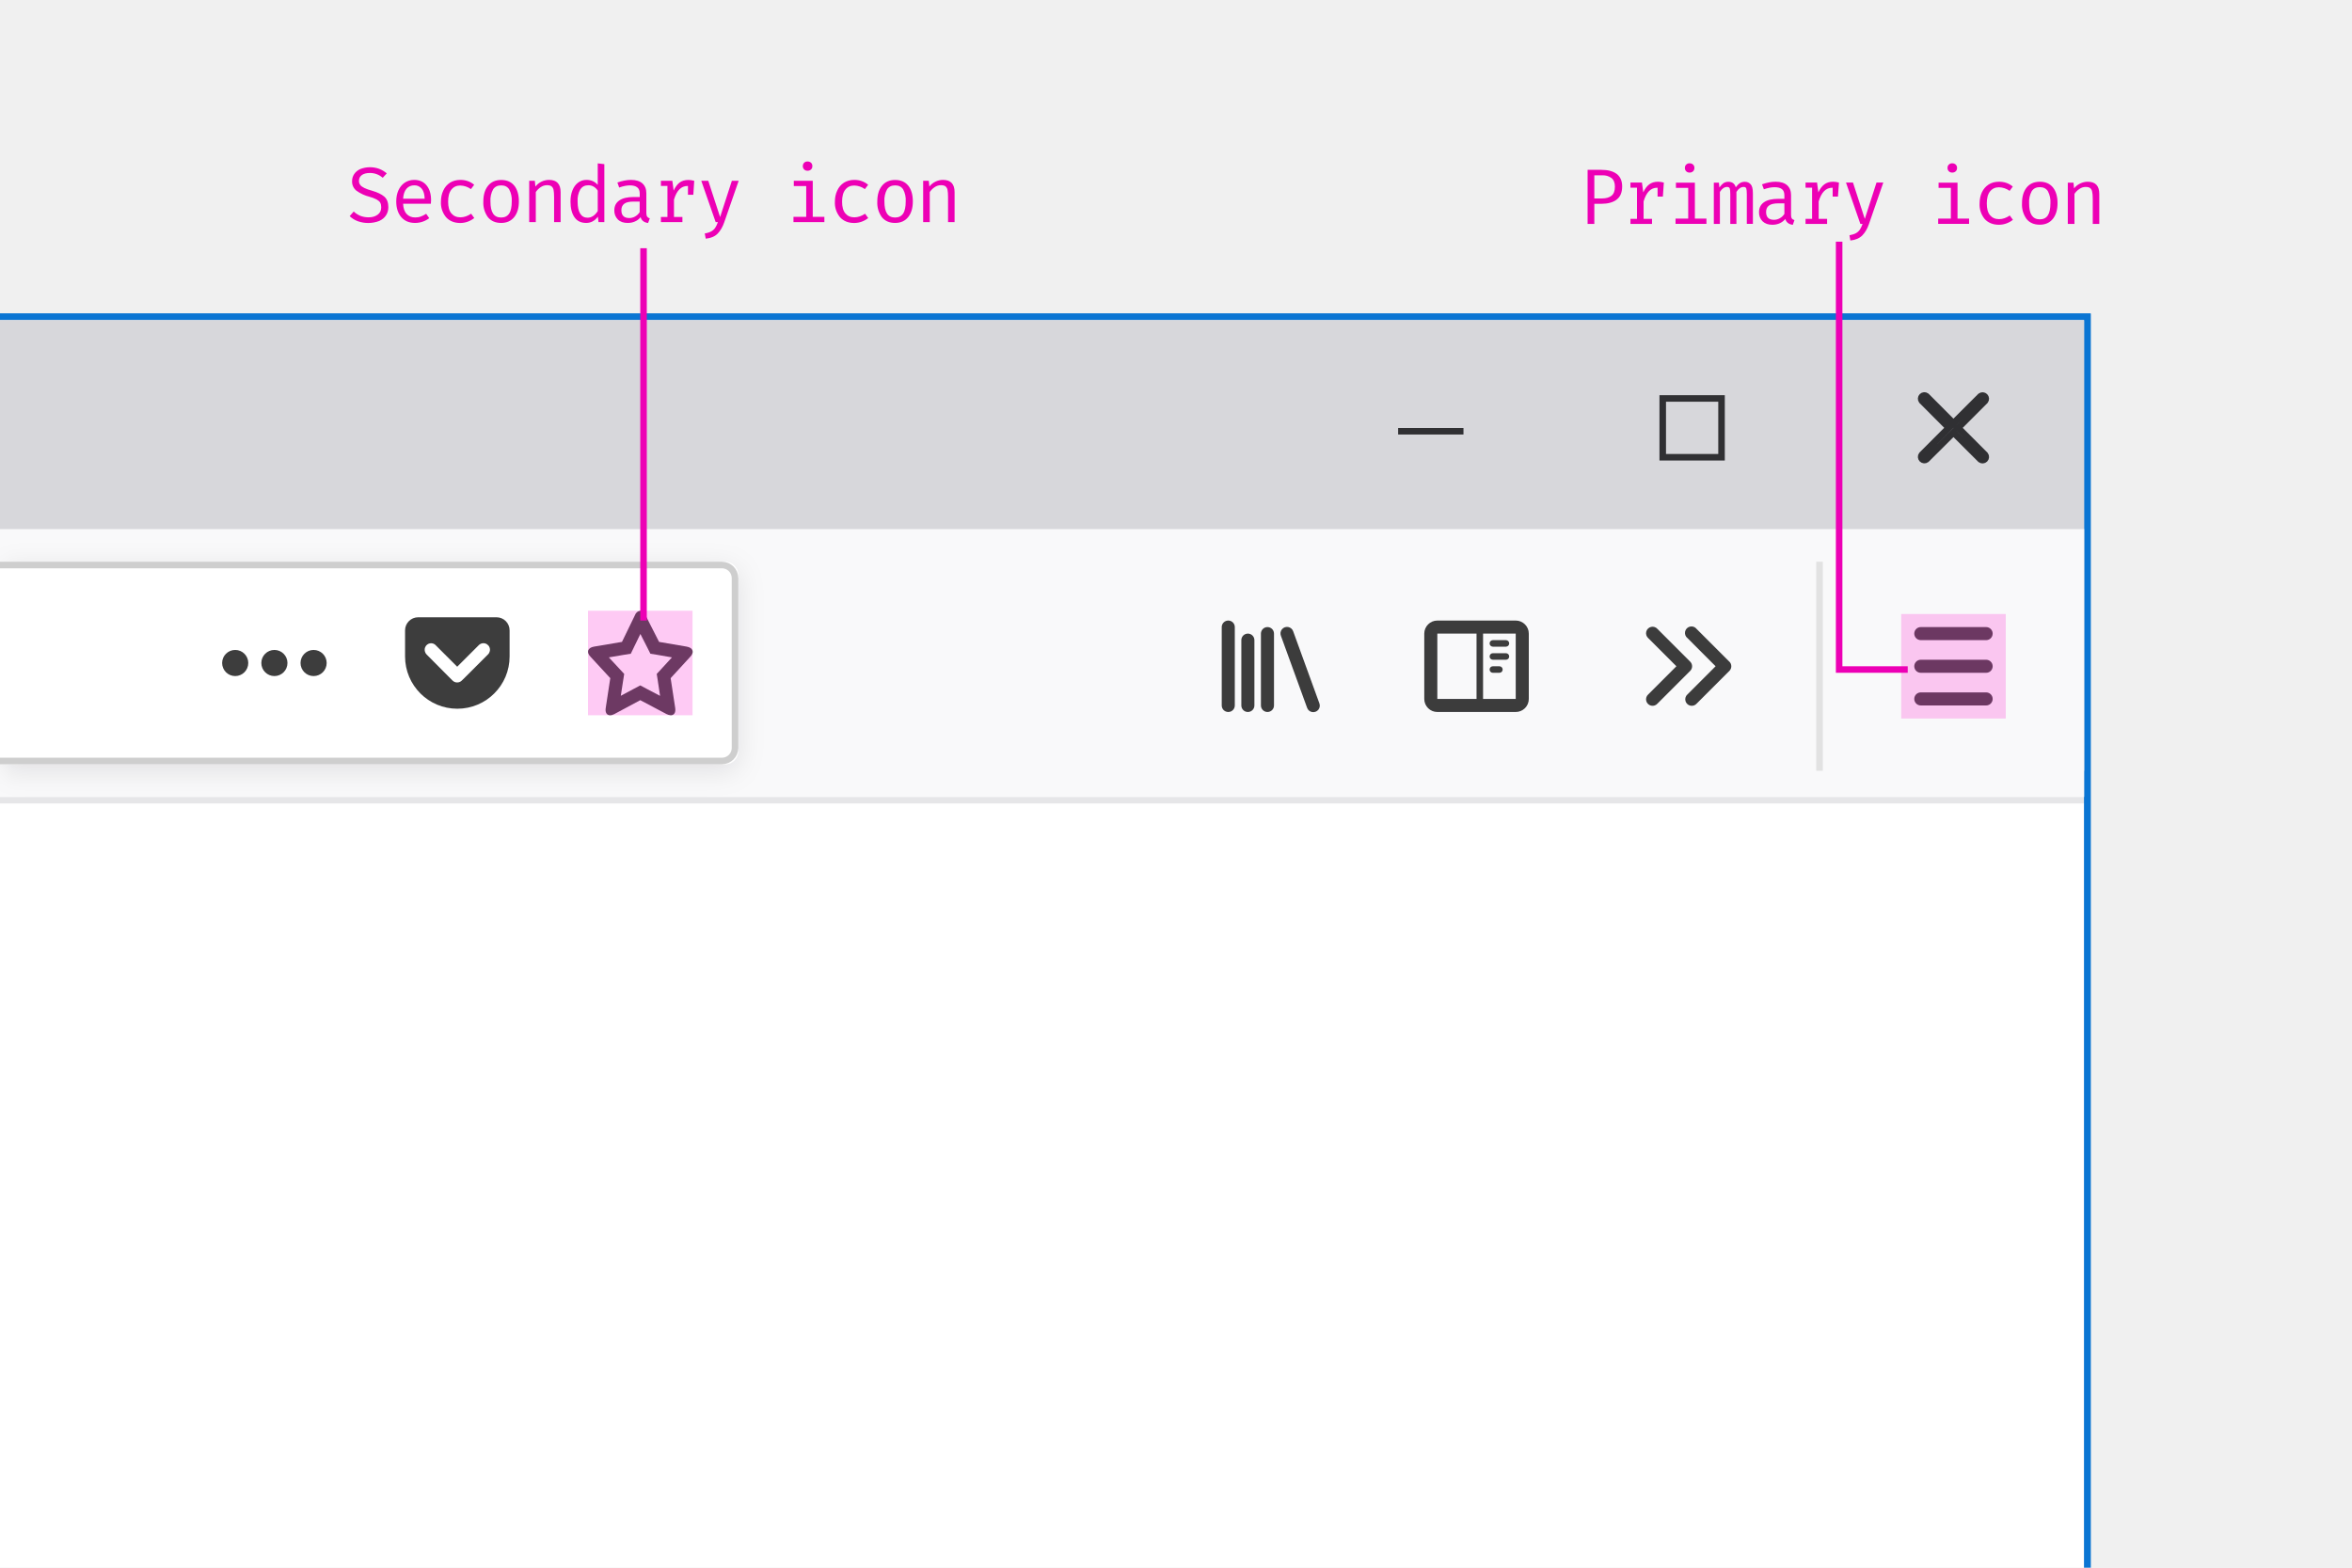
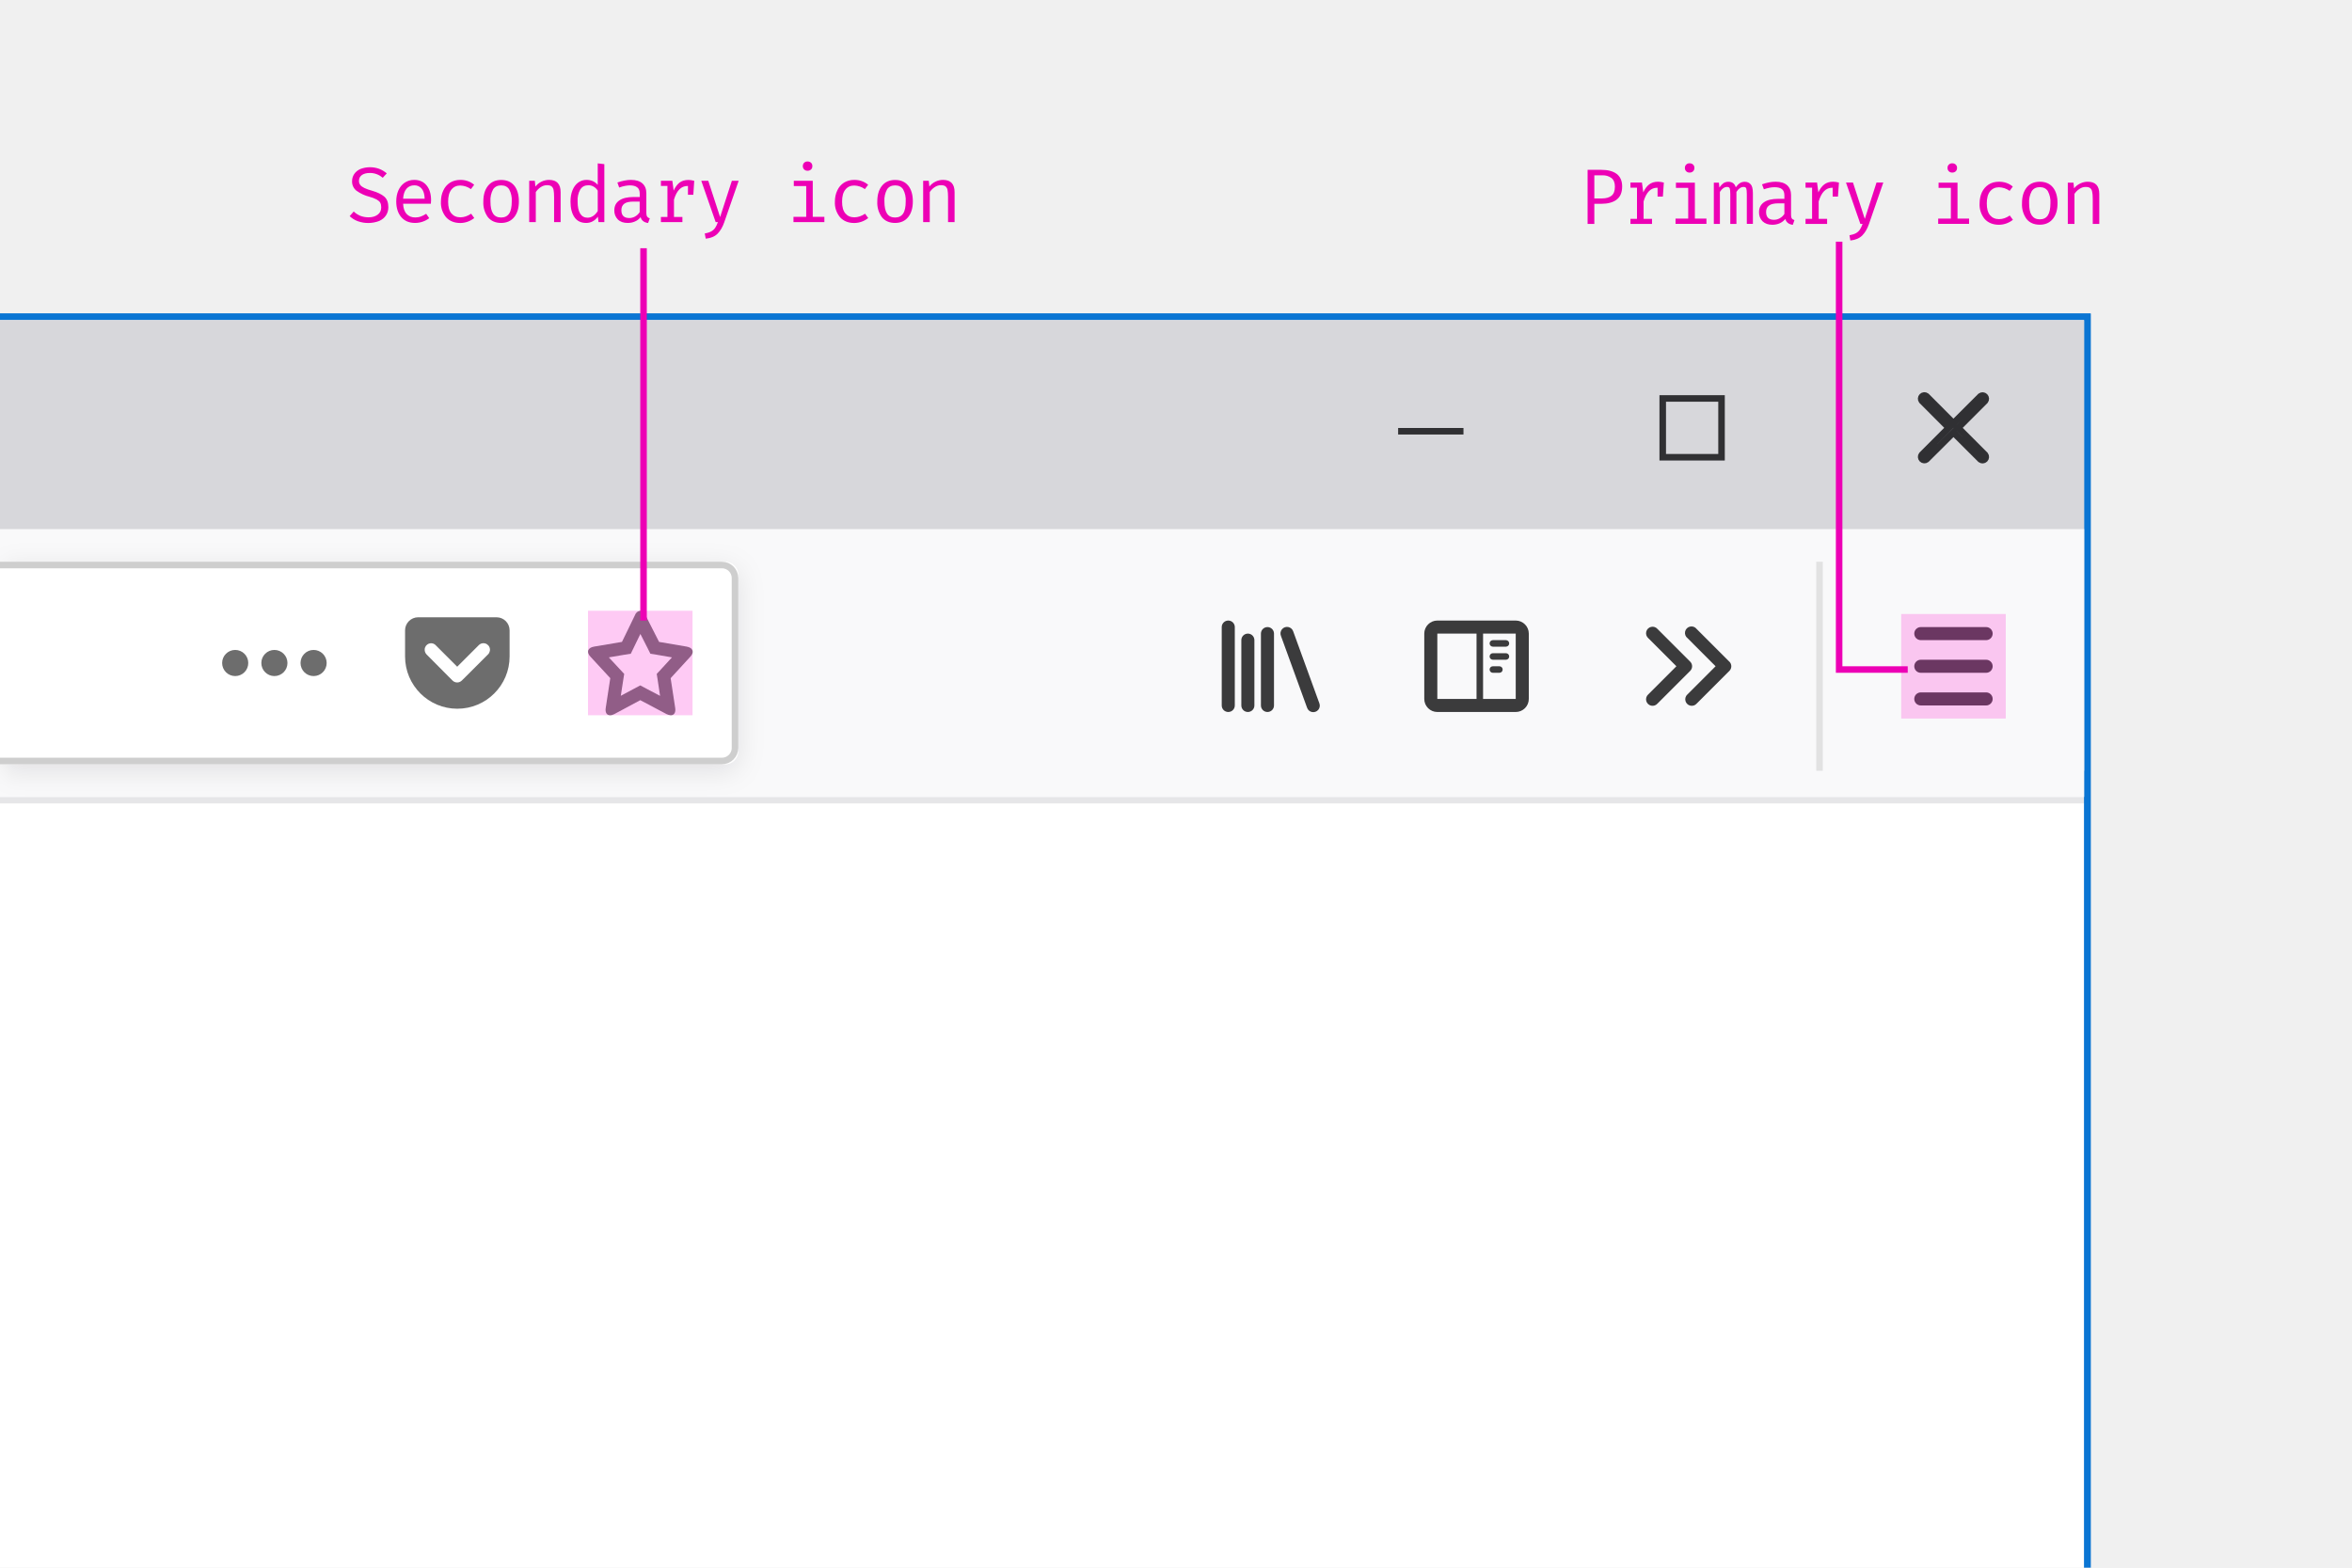
<svg xmlns="http://www.w3.org/2000/svg" xmlns:xlink="http://www.w3.org/1999/xlink" viewBox="0 0 360 240">
  <defs>
    <rect id="a" width="360" height="240" />
    <polygon id="c" points="512 1 512 204 846 204 846 1" />
    <rect id="e" width="439" height="31" rx="2" />
    <filter id="d" width="103%" height="141.9%" x="-1.5%" y="-17.7%" filterUnits="objectBoundingBox">
      <feOffset dy="1" in="SourceAlpha" result="shadowOffsetOuter1" />
      <feGaussianBlur in="shadowOffsetOuter1" result="shadowBlurOuter1" stdDeviation="2" />
      <feComposite in="shadowBlurOuter1" in2="SourceAlpha" operator="out" result="shadowBlurOuter1" />
      <feColorMatrix in="shadowBlurOuter1" values="0 0 0 0 0.035 0 0 0 0 0.024 0 0 0 0 0.051 0 0 0 0.1 0" />
    </filter>
  </defs>
  <g fill="none" fill-rule="evenodd">
    <mask id="b" fill="white">
      <use xlink:href="#a" />
    </mask>
    <g mask="url(#b)">
      <g transform="translate(-527 48)">
        <path fill="#0A75D3" fill-rule="nonzero" d="M512 1v203h334V1H512zm-1 204V0h336v205H511z" />
        <g>
          <use fill="#FFFFFF" xlink:href="#c" />
          <path stroke="#0A75D3" d="M511.5.5h335v204h-335V.5z" />
        </g>
        <rect width="360" height="1" x="486" y="74" fill="#080517" fill-opacity=".1" />
        <rect width="846" height="69" fill="#D7D7DB" transform="translate(0 1)" />
        <g transform="translate(741 12)">
          <path stroke="#303033" stroke-linecap="round" d="M85 4.8L80.85.64a.5.5 0 0 0-.7.7l4.14 4.15-4.14 4.15a.5.5 0 0 0 .7.7L85 6.21l4.15 4.14a.5.5 0 0 0 .7-.7L85.71 5.5l4.14-4.15a.5.5 0 0 0-.7-.7L85 4.79z" />
          <rect width="9" height="9" x="40.5" y="1" stroke="#303033" />
          <rect width="10" height="1" y="5.52" fill="#303033" />
        </g>
        <g transform="translate(0 33)">
          <rect width="846" height="41" fill="#F9F9FA" />
          <g fill="#0C0C0D" transform="translate(707 5)">
-             <path d="M124 12h-10a1 1 0 1 1 0-2h10a1 1 0 1 1 0 2zm0 5h-10a1 1 0 1 1 0-2h10a1 1 0 1 1 0 2zm0 5h-10a1 1 0 1 1 0-2h10a1 1 0 1 1 0 2z" opacity=".8" />
+             <path fill-opacity=".8" d="M124 12h-10a1 1 0 1 1 0-2h10a1 1 0 1 1 0 2zm0 5h-10a1 1 0 1 1 0-2h10a1 1 0 1 1 0 2zm0 5h-10a1 1 0 1 1 0-2h10a1 1 0 1 1 0 2z" />
            <rect width="1" height="32" fill-opacity=".1" transform="translate(98)" />
-             <path d="M84.7 15.3l-5-5a1 1 0 1 0-1.4 1.4l4.29 4.3-4.3 4.3a1 1 0 1 0 1.42 1.4l5-5a1 1 0 0 0 0-1.4m-6 0l-5-5a1 1 0 1 0-1.42 1.4l4.3 4.3-4.3 4.3a1 1 0 1 0 1.42 1.4l5-5a1 1 0 0 0 0-1.4" opacity=".8" />
-             <path d="M50.5 13h-2a.5.5 0 0 1 0-1h2a.5.5 0 0 1 0 1zm-1 4h-1a.5.5 0 0 1 0-1h1a.5.5 0 0 1 0 1zM46 21h-6V11h6v10zm6 0h-5V11h5v10zm0-12a2 2 0 0 1 2 2v10a2 2 0 0 1-2 2H40a2 2 0 0 1-2-2V11c0-1.1.9-2 2-2h12zm-1.5 6h-2a.5.5 0 0 1 0-1h2a.5.5 0 0 1 0 1z" opacity=".8" />
-             <path fill-rule="nonzero" d="M11 11a1 1 0 0 0-1 1v10a1 1 0 0 0 2 0V12a1 1 0 0 0-1-1zm3-1a1 1 0 0 0-1 1v11a1 1 0 0 0 2 0V11a1 1 0 0 0-1-1zm7.94 11.66l-4-11a1 1 0 1 0-1.88.68l4 11a1 1 0 1 0 1.88-.68zM8 9a1 1 0 0 0-1 1v12a1 1 0 0 0 2 0V10a1 1 0 0 0-1-1z" opacity=".8" />
+             <path fill-opacity=".8" d="M84.7 15.3l-5-5a1 1 0 1 0-1.4 1.4l4.29 4.3-4.3 4.3a1 1 0 1 0 1.42 1.4l5-5a1 1 0 0 0 0-1.4m-6 0l-5-5a1 1 0 1 0-1.42 1.4l4.3 4.3-4.3 4.3a1 1 0 1 0 1.42 1.4l5-5a1 1 0 0 0 0-1.4" />
+             <path fill-opacity=".8" d="M50.5 13h-2a.5.5 0 0 1 0-1h2a.5.5 0 0 1 0 1zm-1 4h-1a.5.5 0 0 1 0-1h1a.5.5 0 0 1 0 1zM46 21h-6V11h6v10zm6 0h-5V11h5v10zm0-12a2 2 0 0 1 2 2v10a2 2 0 0 1-2 2H40a2 2 0 0 1-2-2V11c0-1.1.9-2 2-2h12zm-1.5 6h-2a.5.5 0 0 1 0-1h2a.5.5 0 0 1 0 1z" />
+             <path fill-opacity=".8" fill-rule="nonzero" d="M11 11a1 1 0 0 0-1 1v10a1 1 0 0 0 2 0V12a1 1 0 0 0-1-1zm3-1a1 1 0 0 0-1 1v11a1 1 0 0 0 2 0V11a1 1 0 0 0-1-1zm7.94 11.66l-4-11a1 1 0 1 0-1.88.68l4 11a1 1 0 1 0 1.88-.68zM8 9a1 1 0 0 0-1 1v12a1 1 0 0 0 2 0V10a1 1 0 0 0-1-1z" />
          </g>
          <g transform="translate(201 5)">
            <use fill="black" filter="url(#d)" xlink:href="#e" />
            <use fill="#FFFFFF" xlink:href="#e" />
            <rect width="438" height="30" x=".5" y=".5" stroke="#0C0C0D" stroke-opacity=".2" rx="2" />
-             <path fill="#0C0C0D" fill-rule="nonzero" d="M396 22.5a8 8 0 0 1-8-8v-4c0-1.1.9-2 2-2h12a2 2 0 0 1 2 2v4a8 8 0 0 1-8 8zm3.98-10.03a.99.99 0 0 0-.72.32l-3.28 3.28-3.23-3.23a.98.98 0 0 0-1.67.24 1 1 0 0 0 .2 1.09h-.01l3.3 3.32.7.7a1 1 0 0 0 1.41 0l.71-.7 3.31-3.31a1 1 0 0 0-.72-1.71z" opacity=".8" />
-             <g fill="#0C0C0D" opacity=".8" transform="translate(360 7.5)">
-               <path d="M8 10a2 2 0 1 1 0-4 2 2 0 0 1 0 4zm6 0a2 2 0 1 1 0-4 2 2 0 0 1 0 4zM2 10a2 2 0 1 1 0-4 2 2 0 0 1 0 4z" />
+             <path fill="#0C0C0D" fill-opacity=".6" fill-rule="nonzero" d="M396 22.5a8 8 0 0 1-8-8v-4c0-1.1.9-2 2-2h12a2 2 0 0 1 2 2v4a8 8 0 0 1-8 8zm3.98-10.03a.99.99 0 0 0-.72.32l-3.28 3.28-3.23-3.23a.98.98 0 0 0-1.67.24 1 1 0 0 0 .2 1.09h-.01l3.3 3.32.7.7a1 1 0 0 0 1.41 0l.71-.7 3.31-3.31a1 1 0 0 0-.72-1.71z" />
+             <g fill="#0C0C0D" fill-opacity=".6" transform="translate(360 13.5)">
+               <path d="M8 4a2 2 0 1 1 0-4 2 2 0 0 1 0 4zm6 0a2 2 0 1 1 0-4 2 2 0 0 1 0 4zM2 4a2 2 0 1 1 0-4 2 2 0 0 1 0 4z" />
            </g>
-             <g fill="#0C0C0D" opacity=".8" transform="translate(416 7.5)">
+             <g fill="#0C0C0D" fill-opacity=".6" transform="translate(416 7.5)">
              <path d="M8.02 3.56L9.1 5.68l.45.9 1 .16 2.3.4-1.68 1.83-.65.7.15.95.36 2.41-2.09-1.1-.94-.5-.94.5-2.04 1.09.37-2.4.15-.95-.66-.71-1.69-1.82 2.35-.4 1.01-.16.45-.93 1.02-2.1zM8 0a.97.97 0 0 0-.8.65l-2 4.12-4.27.72c-.98.16-1.22.86-.54 1.56l3.02 3.27-.7 4.59c-.1.69.17 1.09.67 1.09.23 0 .45-.07.65-.18L8 13.69l4.02 2.13c.2.1.43.17.65.18.5 0 .78-.4.68-1.1l-.7-4.58 2.99-3.26c.68-.7.44-1.4-.54-1.57l-4.22-.72L8.78.65A.97.97 0 0 0 8 0z" />
            </g>
          </g>
        </g>
      </g>
    </g>
    <rect width="16" height="16" x="291" y="94" fill="#FC2DD7" fill-opacity=".25" mask="url(#b)" />
    <rect width="16" height="16" x="90" y="93.5" fill="#FC2DD7" fill-opacity=".25" mask="url(#b)" />
    <g fill="#ED00B5" mask="url(#b)">
      <g transform="translate(243 23)">
        <path d="M4.44 7.57c-.57.42-1.35.63-2.34.63H1.03v3.08H0V3h2.1c1.02 0 1.8.21 2.36.63.55.43.83 1.06.83 1.91 0 .92-.28 1.6-.85 2.02zm-.79-3.32a2.23 2.23 0 0 0-1.42-.41h-1.2v3.54H2.2c.62 0 1.1-.14 1.45-.41.35-.27.53-.74.53-1.4 0-.6-.18-1.04-.53-1.32zm8.02.7l-.15 2.15h-.81V5.74h-.06c-.98 0-1.67.7-2.08 2.1v2.66h1.29v.78h-3.3v-.78h1V5.73h-1v-.78h1.76l.2 1.5c.25-.54.55-.95.91-1.22s.8-.41 1.35-.41c.26 0 .55.04.89.13zm4.48-2.75c.13.13.2.3.2.5 0 .22-.07.39-.2.52a.74.74 0 0 1-.54.2.7.7 0 0 1-.52-.2.69.69 0 0 1-.2-.51c0-.21.06-.38.2-.51a.7.7 0 0 1 .52-.2c.22 0 .4.07.54.2zm.26 8.27h1.78v.8h-4.73v-.8h1.94V5.76h-1.88v-.8h2.9v5.51zm8.54-5.27c.23.25.35.7.35 1.37v4.7h-.93V6.75c0-.44-.03-.74-.08-.9-.06-.15-.2-.23-.41-.23-.4 0-.78.25-1.1.76v4.9h-.94V6.75c0-.44-.03-.74-.08-.9-.06-.15-.2-.23-.41-.23-.41 0-.78.25-1.1.76v4.9h-.93V4.96h.78l.07.75c.2-.28.4-.5.6-.65.22-.15.47-.23.77-.23.6 0 .97.28 1.14.84.2-.27.4-.48.61-.62.22-.15.48-.22.78-.22.36 0 .66.13.88.38zm6.31 5.24c.08.12.22.2.4.26l-.25.72c-.62-.08-1-.38-1.15-.9-.23.29-.51.5-.85.66-.34.15-.72.23-1.13.23-.64 0-1.13-.18-1.5-.53a1.88 1.88 0 0 1-.54-1.42c0-.64.25-1.14.76-1.5.5-.35 1.24-.52 2.19-.52h.93v-.52c0-.45-.12-.77-.38-.97-.26-.2-.63-.29-1.12-.29-.48 0-1.02.1-1.64.32l-.28-.76c.75-.27 1.44-.4 2.08-.4.77 0 1.35.18 1.76.54.4.36.6.86.6 1.5V9.9c0 .24.04.43.12.54zm-1.84-.03c.29-.16.52-.38.7-.66V8.13h-.9c-.68 0-1.16.11-1.46.34-.3.22-.44.55-.44.98 0 .8.4 1.2 1.2 1.2.32 0 .62-.08.9-.24zm9.05-5.46l-.15 2.15h-.81V5.74h-.06c-.98 0-1.67.7-2.08 2.1v2.66h1.29v.78h-3.3v-.78h1V5.73h-1v-.78h1.76l.2 1.5c.25-.54.55-.95.91-1.22s.8-.41 1.35-.41c.26 0 .55.04.89.13zm4.59 6.36c-.25.73-.6 1.31-1.02 1.74-.44.43-1.04.69-1.82.77l-.14-.8c.42-.08.76-.19 1.01-.33.26-.15.45-.34.6-.56.14-.22.27-.5.4-.85h-.34l-2.2-6.33h1.07l1.81 5.56 1.79-5.56h1.04l-2.2 6.36zM56.35 2.2c.13.13.2.3.2.5 0 .22-.07.39-.2.52a.74.74 0 0 1-.54.2.7.7 0 0 1-.52-.2.69.69 0 0 1-.2-.51c0-.21.06-.38.2-.51a.7.7 0 0 1 .52-.2c.22 0 .4.07.54.2zm.26 8.27h1.78v.8h-4.73v-.8h1.94V5.76h-1.88v-.8h2.9v5.51zm8.01-.48l.48.66a3.47 3.47 0 0 1-2.12.76c-.94 0-1.67-.3-2.2-.88A3.45 3.45 0 0 1 60 8.14c0-.63.12-1.2.35-1.7.24-.5.58-.9 1.03-1.19.45-.29.98-.43 1.6-.43.81 0 1.52.25 2.1.74l-.48.66a2.94 2.94 0 0 0-1.64-.55c-.56 0-1.02.21-1.36.63-.34.42-.5 1.04-.5 1.84 0 .81.16 1.41.5 1.81.34.4.8.6 1.38.6.55 0 1.1-.19 1.64-.56zm6.61-4.29c.47.59.7 1.4.7 2.4s-.24 1.8-.71 2.4c-.48.6-1.15.9-2.01.9-.87 0-1.55-.29-2.02-.87a3.74 3.74 0 0 1-.7-2.41c0-1 .23-1.8.7-2.4.48-.6 1.16-.9 2.03-.9.87 0 1.54.3 2.01.88zm-3.25.56a3.4 3.4 0 0 0-.4 1.86c0 .83.13 1.45.4 1.85.27.4.68.61 1.23.61.55 0 .96-.2 1.23-.6.27-.41.4-1.03.4-1.87a3.4 3.4 0 0 0-.4-1.86c-.27-.4-.68-.6-1.22-.6-.55 0-.96.2-1.24.61zm5.53-1.3h.86l.09.88c.24-.32.56-.57.94-.75.38-.18.76-.27 1.14-.27 1.19 0 1.78.62 1.78 1.87v4.59h-1V7.44c0-.48-.03-.84-.09-1.08a.91.91 0 0 0-.3-.56c-.15-.12-.39-.18-.7-.18-.34 0-.67.1-.97.32-.3.2-.55.45-.74.74v4.6H73.5V4.95zM38 14h1v65h-1V14zm0 65h11v1H38v-1z" />
      </g>
    </g>
    <g fill="#ED00B5" mask="url(#b)">
      <g transform="translate(53 23)">
        <path d="M6.08 9.97c-.24.37-.58.65-1.04.86a4.74 4.74 0 0 1-3.26.04 3.6 3.6 0 0 1-1.26-.78l.62-.71c.3.29.64.5 1.01.66.38.15.8.23 1.28.23.55 0 1-.13 1.37-.4.37-.26.55-.64.55-1.14 0-.28-.05-.51-.15-.7-.1-.18-.29-.34-.55-.49a5.47 5.47 0 0 0-1.1-.42 5.87 5.87 0 0 1-2-.93 1.77 1.77 0 0 1-.66-1.45c0-.41.11-.78.33-1.1.23-.34.54-.59.95-.77a4.14 4.14 0 0 1 2.85-.03c.43.16.82.4 1.18.7l-.62.68a2.92 2.92 0 0 0-1.98-.74c-.48 0-.88.1-1.19.3-.31.22-.47.52-.47.92 0 .24.07.44.2.61.12.17.34.33.63.47.3.14.71.3 1.25.44.78.23 1.37.52 1.8.88.41.36.62.9.62 1.6 0 .49-.12.91-.36 1.27zm3.17-.2c.34.35.77.52 1.29.52.31 0 .6-.04.86-.14.26-.09.54-.23.83-.42l.47.67a3.57 3.57 0 0 1-2.16.73c-.91 0-1.62-.3-2.13-.9-.5-.59-.76-1.39-.76-2.39 0-.63.11-1.2.33-1.7.23-.5.55-.89.96-1.17.42-.28.9-.43 1.46-.43.8 0 1.43.28 1.89.84.46.55.69 1.31.69 2.27 0 .19-.01.37-.03.54H8.7c.03.7.21 1.22.55 1.57zm-.03-3.88c-.3.35-.48.86-.52 1.53H12c-.02-.66-.16-1.17-.44-1.52a1.4 1.4 0 0 0-1.15-.53c-.49 0-.89.18-1.19.52zm9.9 3.83l.47.66a3.47 3.47 0 0 1-2.12.76c-.94 0-1.67-.3-2.2-.89a3.45 3.45 0 0 1-.78-2.38c0-.63.12-1.2.36-1.7.23-.51.57-.9 1.02-1.2.45-.28.98-.43 1.6-.43.81 0 1.52.25 2.11.75l-.5.66a2.94 2.94 0 0 0-1.62-.55c-.57 0-1.03.2-1.37.63-.34.42-.5 1.03-.5 1.84 0 .8.16 1.4.5 1.8.34.4.8.6 1.38.6.55 0 1.1-.19 1.64-.55zm6.6-4.3c.47.6.7 1.4.7 2.41 0 1-.23 1.8-.71 2.4-.48.6-1.15.9-2.01.9-.87 0-1.54-.3-2.02-.88a3.74 3.74 0 0 1-.7-2.4c0-1 .23-1.8.71-2.4.48-.6 1.15-.9 2.02-.9.87 0 1.54.29 2.01.88zm-3.24.56a3.4 3.4 0 0 0-.41 1.86c0 .84.13 1.45.4 1.86.27.4.68.6 1.23.6.55 0 .96-.2 1.23-.6.27-.4.4-1.03.4-1.87a3.4 3.4 0 0 0-.4-1.85c-.27-.4-.67-.6-1.22-.6-.55 0-.96.2-1.23.6zM28 4.68h.86l.09.88a2.66 2.66 0 0 1 2.09-1.02c1.18 0 1.77.63 1.77 1.88V11h-1V7.16c0-.47-.03-.83-.08-1.08a.91.91 0 0 0-.31-.55c-.15-.12-.38-.18-.7-.18-.34 0-.66.1-.97.31-.3.2-.55.46-.74.74V11H28V4.68zm11.5-2.55V11h-.89l-.1-.83c-.23.32-.5.56-.8.72-.3.16-.63.24-.98.24-.8 0-1.4-.29-1.8-.87-.41-.59-.61-1.4-.61-2.42 0-.63.1-1.2.3-1.7.2-.5.48-.89.85-1.17a2.1 2.1 0 0 1 1.32-.43c.7 0 1.26.26 1.7.76V2.01l1.01.12zm-3.67 3.85a3.31 3.31 0 0 0-.42 1.86c0 .82.13 1.44.39 1.86.26.42.64.63 1.13.63.6 0 1.12-.34 1.56-1.01V6.18a1.87 1.87 0 0 0-.63-.61 1.6 1.6 0 0 0-.8-.21c-.54 0-.94.2-1.23.62zm10.23 4.19c.08.11.2.2.4.25l-.26.72c-.62-.08-1-.38-1.15-.9-.23.3-.5.51-.85.66-.34.16-.72.23-1.13.23-.63 0-1.13-.17-1.5-.53a1.88 1.88 0 0 1-.54-1.41c0-.65.25-1.15.76-1.5.5-.35 1.24-.53 2.19-.53h.94v-.52c0-.44-.13-.77-.39-.96-.25-.2-.63-.3-1.11-.3-.48 0-1.03.11-1.65.33l-.27-.77c.74-.26 1.43-.4 2.07-.4.77 0 1.36.18 1.76.54.4.36.6.86.6 1.5v3.04c0 .25.05.43.13.55zm-1.85-.03c.29-.16.52-.38.7-.66V7.86h-.9c-.68 0-1.16.1-1.46.33-.3.23-.44.55-.44.99 0 .8.4 1.2 1.21 1.2.31 0 .61-.08.9-.24zm9.05-5.46l-.14 2.14h-.82V5.47h-.06c-.98 0-1.67.7-2.08 2.09v2.66h1.29V11h-3.29v-.78h1V5.46h-1v-.78h1.75l.2 1.5c.25-.55.56-.96.91-1.23.36-.27.8-.4 1.35-.4.26 0 .55.04.89.13zm4.59 6.36c-.25.72-.59 1.3-1.02 1.74-.43.43-1.04.68-1.81.76l-.15-.8c.43-.07.76-.18 1.02-.33.25-.15.45-.33.59-.55.14-.22.28-.5.4-.86h-.34l-2.2-6.32h1.07l1.81 5.55 1.8-5.55h1.04l-2.21 6.36zm13.29-9.12c.14.13.2.3.2.51 0 .21-.06.38-.2.51a.74.74 0 0 1-.54.2.7.7 0 0 1-.52-.2.69.69 0 0 1-.2-.5c0-.22.07-.39.2-.52a.7.7 0 0 1 .52-.2c.22 0 .4.07.54.2zm.26 8.28h1.78v.8h-4.73v-.8h1.95V5.48H68.5v-.8h2.9v5.52zm8.01-.48l.48.66a3.47 3.47 0 0 1-2.12.76c-.94 0-1.67-.3-2.2-.89a3.45 3.45 0 0 1-.78-2.38c0-.63.12-1.2.36-1.7.23-.51.57-.9 1.02-1.2.45-.28.98-.43 1.6-.43.81 0 1.52.25 2.11.75l-.5.66a2.94 2.94 0 0 0-1.62-.55c-.57 0-1.03.2-1.37.63-.34.42-.5 1.03-.5 1.84 0 .8.16 1.4.5 1.8.34.4.8.6 1.38.6.55 0 1.1-.19 1.64-.55zm6.61-4.3c.47.6.7 1.4.7 2.41 0 1-.23 1.8-.71 2.4-.48.6-1.15.9-2.01.9-.87 0-1.54-.3-2.02-.88a3.74 3.74 0 0 1-.7-2.4c0-1 .23-1.8.71-2.4.48-.6 1.15-.9 2.02-.9.87 0 1.54.29 2.01.88zm-3.24.56a3.4 3.4 0 0 0-.41 1.86c0 .84.13 1.45.4 1.86.27.4.68.6 1.23.6.55 0 .96-.2 1.23-.6.27-.4.4-1.03.4-1.87a3.4 3.4 0 0 0-.4-1.85c-.27-.4-.67-.6-1.22-.6-.55 0-.96.2-1.23.6zm5.52-1.3h.86l.09.88a2.66 2.66 0 0 1 2.09-1.02c1.18 0 1.77.63 1.77 1.88V11h-1V7.16c0-.47-.03-.83-.08-1.08a.91.91 0 0 0-.31-.55c-.15-.12-.38-.18-.7-.18-.34 0-.66.1-.97.31-.3.2-.55.46-.74.74V11H88.3V4.68z" />
        <rect width="1" height="57" x="45" y="15" />
      </g>
    </g>
  </g>
</svg>
